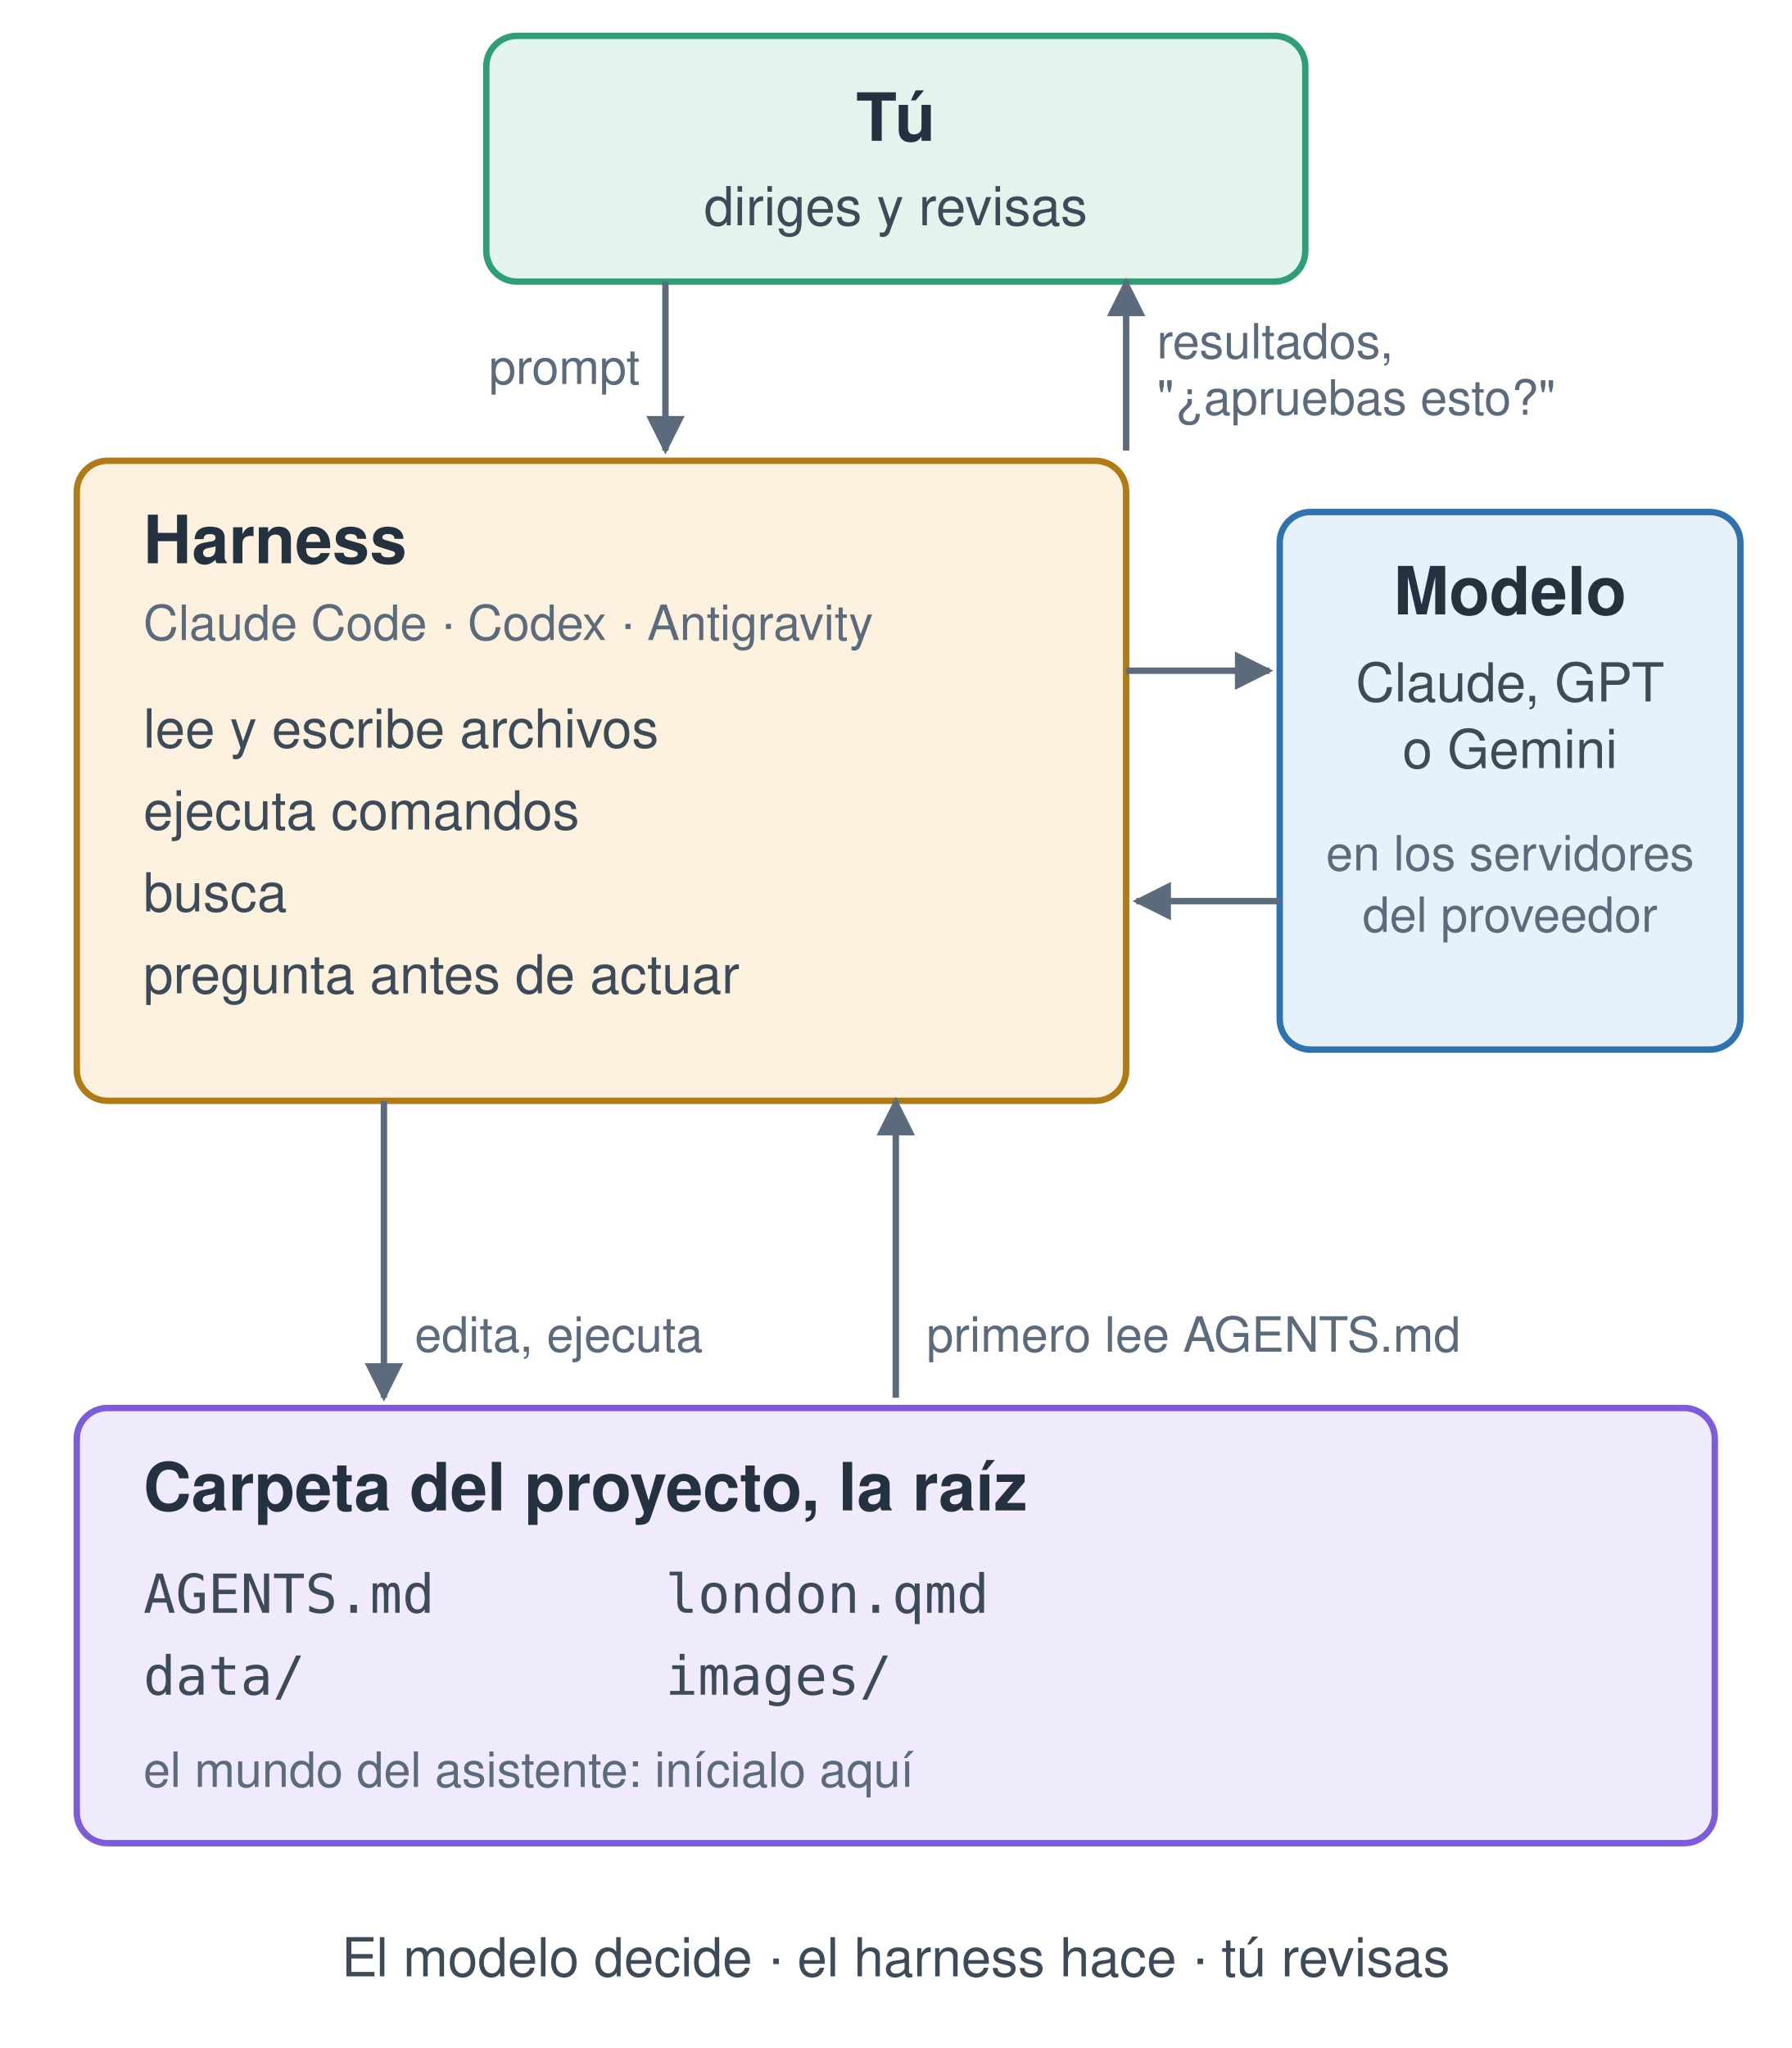
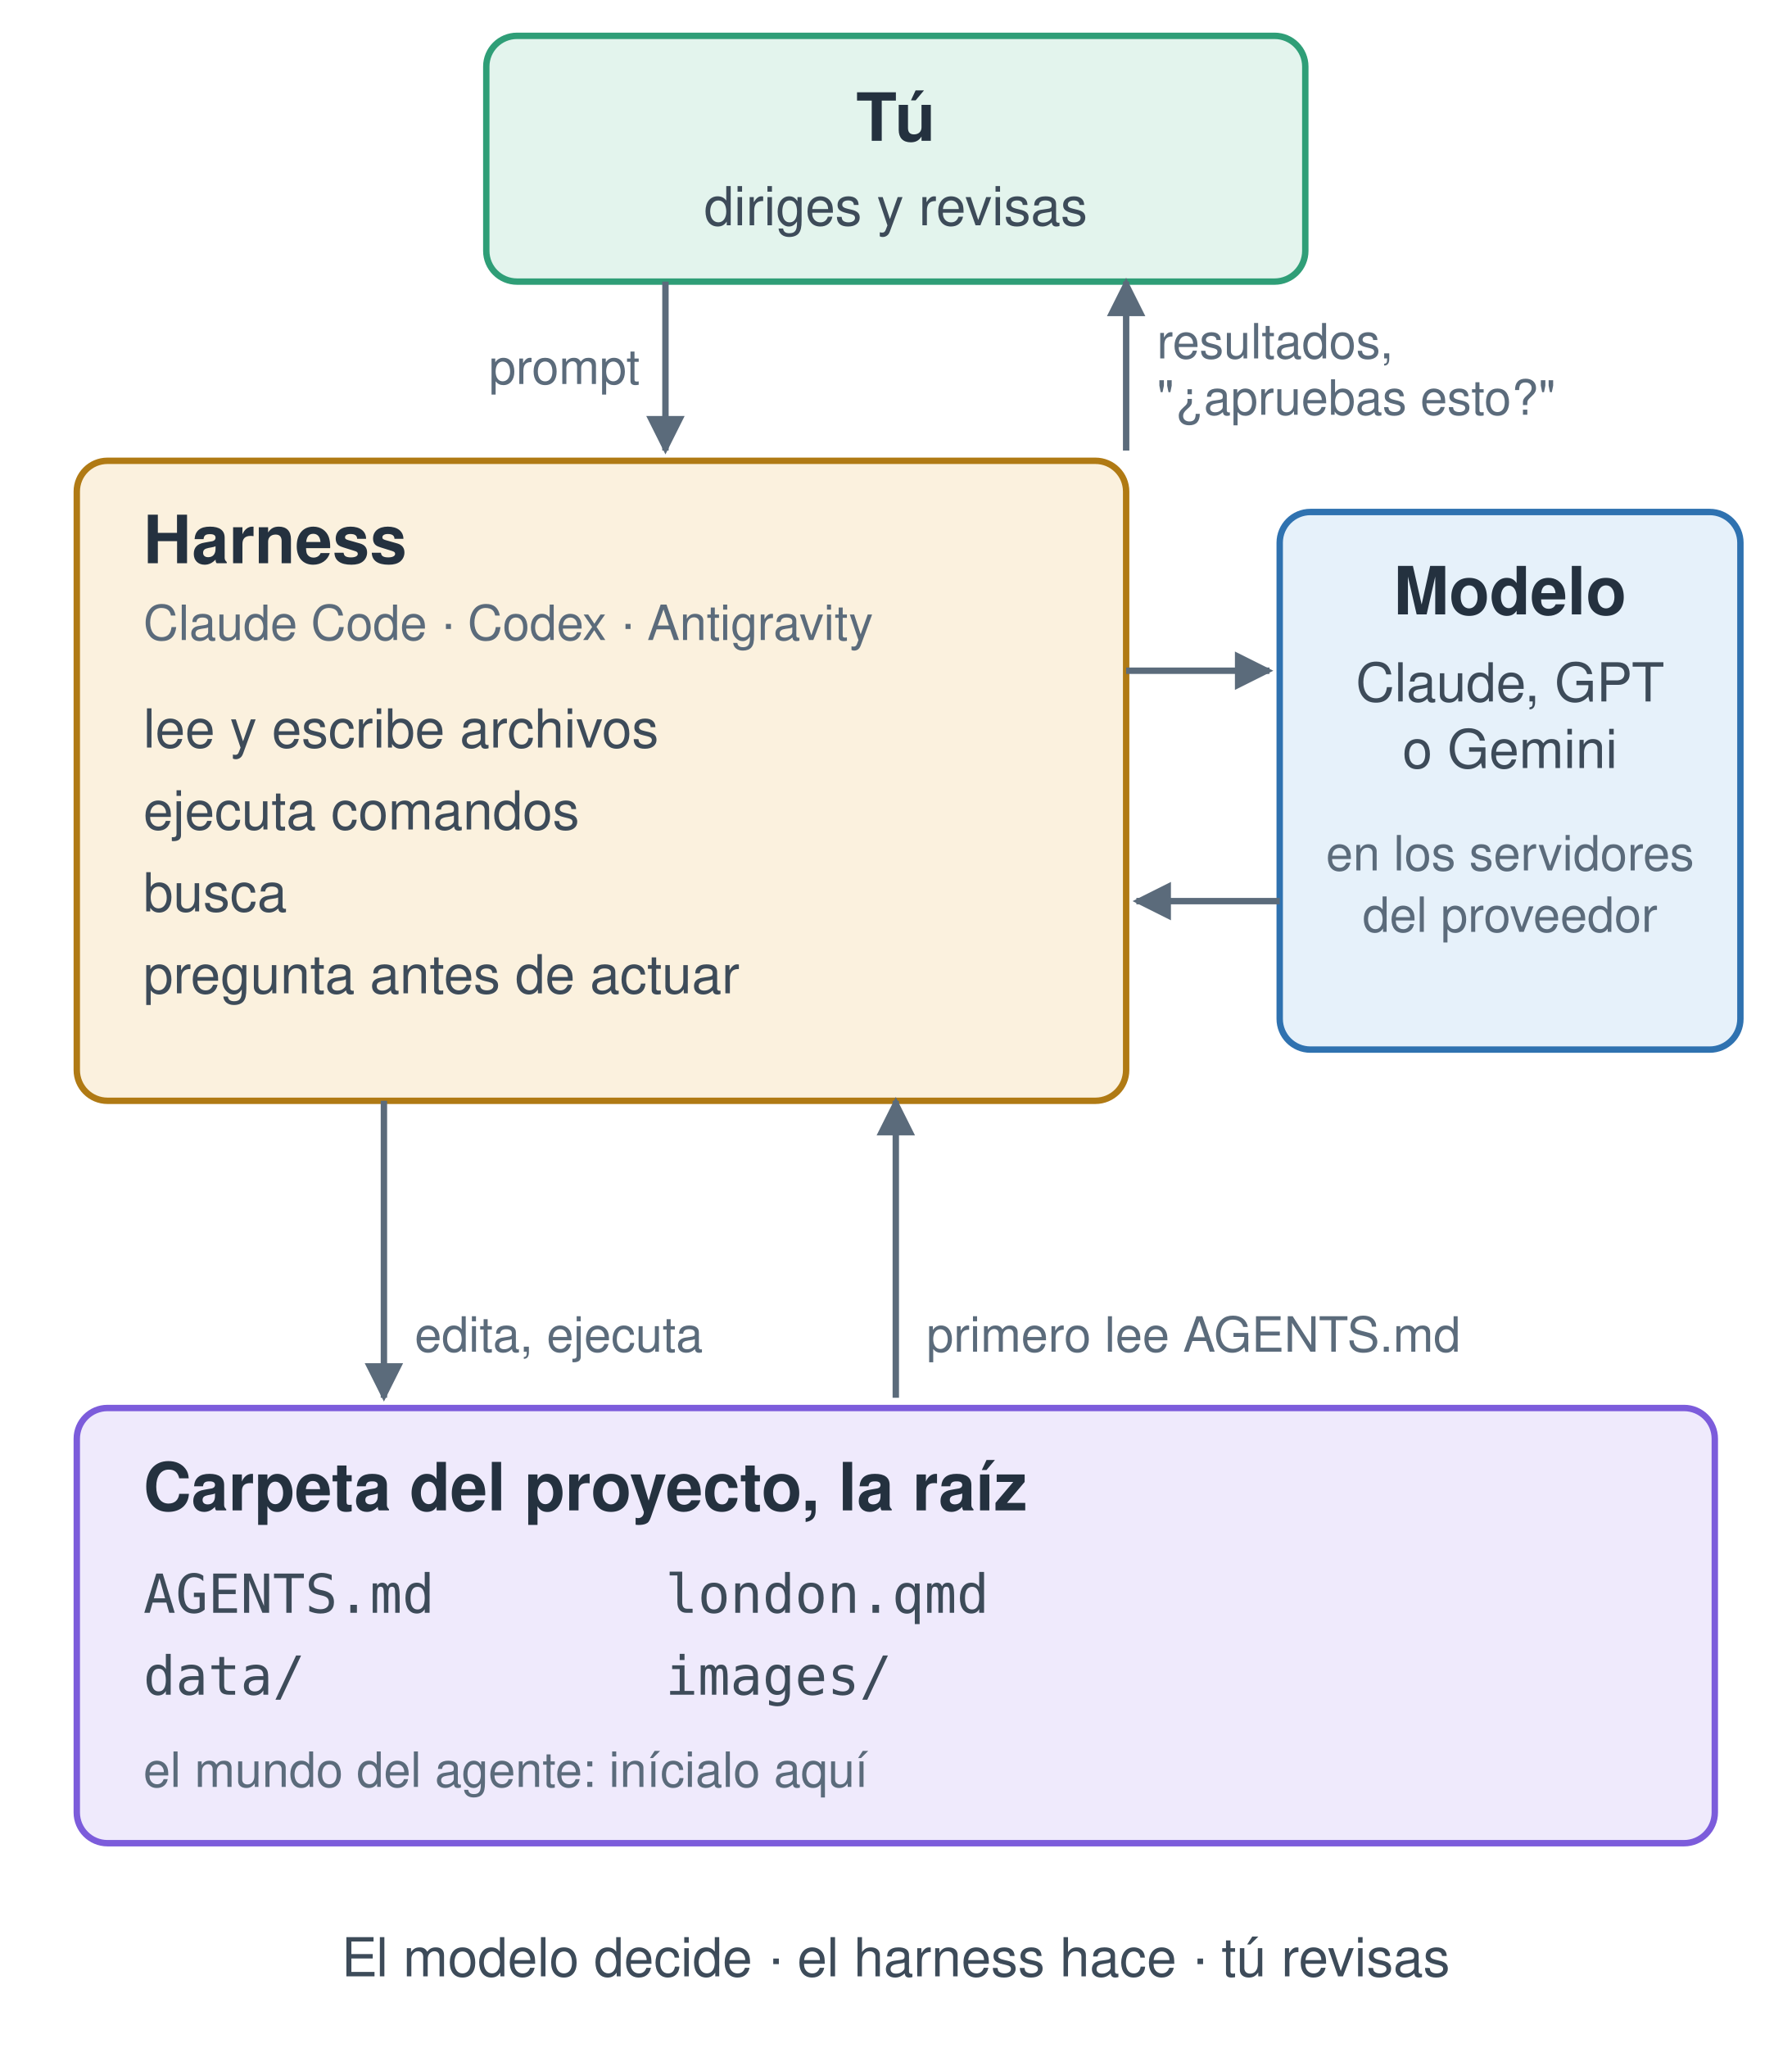
<svg xmlns="http://www.w3.org/2000/svg" viewBox="0 0 700 800" role="img" aria-labelledby="t d">
  <defs>
    <marker id="a" viewBox="0 0 10 10" refX="9" refY="5" markerWidth="6" markerHeight="6" orient="auto">
      <path d="M0,0 L10,5 L0,10 z" fill="#5b6b7b" />
    </marker>
  </defs>
  <style>
  text { font-family: "Avenir Next", "Helvetica Neue", Helvetica, Arial, sans-serif; fill: #24313f; }
  .m { font-family: Menlo, Consolas, "DejaVu Sans Mono", monospace; }
  .h { font-size: 26px; font-weight: 700; }
  .s { font-size: 21px; fill: #3d4b59; }
  .n { font-size: 19px; fill: #5b6b7b; }
  .arrow { stroke: #5b6b7b; stroke-width: 2.5; fill: none; marker-end: url(#a); }
</style>
  <rect x="190" y="14" width="320" height="96" rx="12" fill="#e3f4ed" stroke="#2f9e77" stroke-width="2.5" />
  <text x="350" y="55" text-anchor="middle" class="h">Tú</text>
  <text x="350" y="88" text-anchor="middle" class="s">diriges y revisas</text>
  <path class="arrow" d="M260,110 L260,176" />
  <text x="250" y="150" text-anchor="end" class="n">prompt</text>
  <path class="arrow" d="M440,176 L440,110" />
  <text x="452" y="140" class="n">resultados,</text>
  <text x="452" y="162" class="n">"¿apruebas esto?"</text>
  <rect x="30" y="180" width="410" height="250" rx="12" fill="#fbf1de" stroke="#b07a14" stroke-width="2.5" />
  <text x="56" y="220" class="h">Harness</text>
  <text x="56" y="250" class="n">Claude Code · Codex · Antigravity</text>
  <text x="56" y="292" class="s">lee y escribe archivos</text>
  <text x="56" y="324" class="s">ejecuta comandos</text>
  <text x="56" y="356" class="s">busca</text>
  <text x="56" y="388" class="s">pregunta antes de actuar</text>
  <rect x="500" y="200" width="180" height="210" rx="12" fill="#e6f1fa" stroke="#2f72b0" stroke-width="2.5" />
  <text x="590" y="240" text-anchor="middle" class="h">Modelo</text>
  <text x="590" y="274" text-anchor="middle" class="s">Claude, GPT</text>
  <text x="590" y="300" text-anchor="middle" class="s">o Gemini</text>
  <text x="590" y="340" text-anchor="middle" class="n">en los servidores</text>
  <text x="590" y="364" text-anchor="middle" class="n">del proveedor</text>
  <path class="arrow" d="M440,262 L496,262" />
  <path class="arrow" d="M500,352 L444,352" />
  <path class="arrow" d="M150,430 L150,546" />
  <text x="162" y="528" class="n">edita, ejecuta</text>
  <path class="arrow" d="M350,546 L350,430" />
  <text x="362" y="528" class="n">primero lee AGENTS.md</text>
  <rect x="30" y="550" width="640" height="170" rx="12" fill="#efeafc" stroke="#7c5cdb" stroke-width="2.5" />
  <text x="56" y="590" class="h">Carpeta del proyecto, la raíz</text>
  <text x="56" y="630" class="m s">AGENTS.md</text>
  <text x="260" y="630" class="m s">london.qmd</text>
  <text x="56" y="662" class="m s">data/</text>
  <text x="260" y="662" class="m s">images/</text>
-   <text x="56" y="698" class="n">el mundo del asistente: inícialo aquí</text>
+   <text x="56" y="698" class="n">el mundo del agente: inícialo aquí</text>
  <text x="350" y="772" text-anchor="middle" class="s">El modelo decide · el harness hace · tú revisas</text>
</svg>
